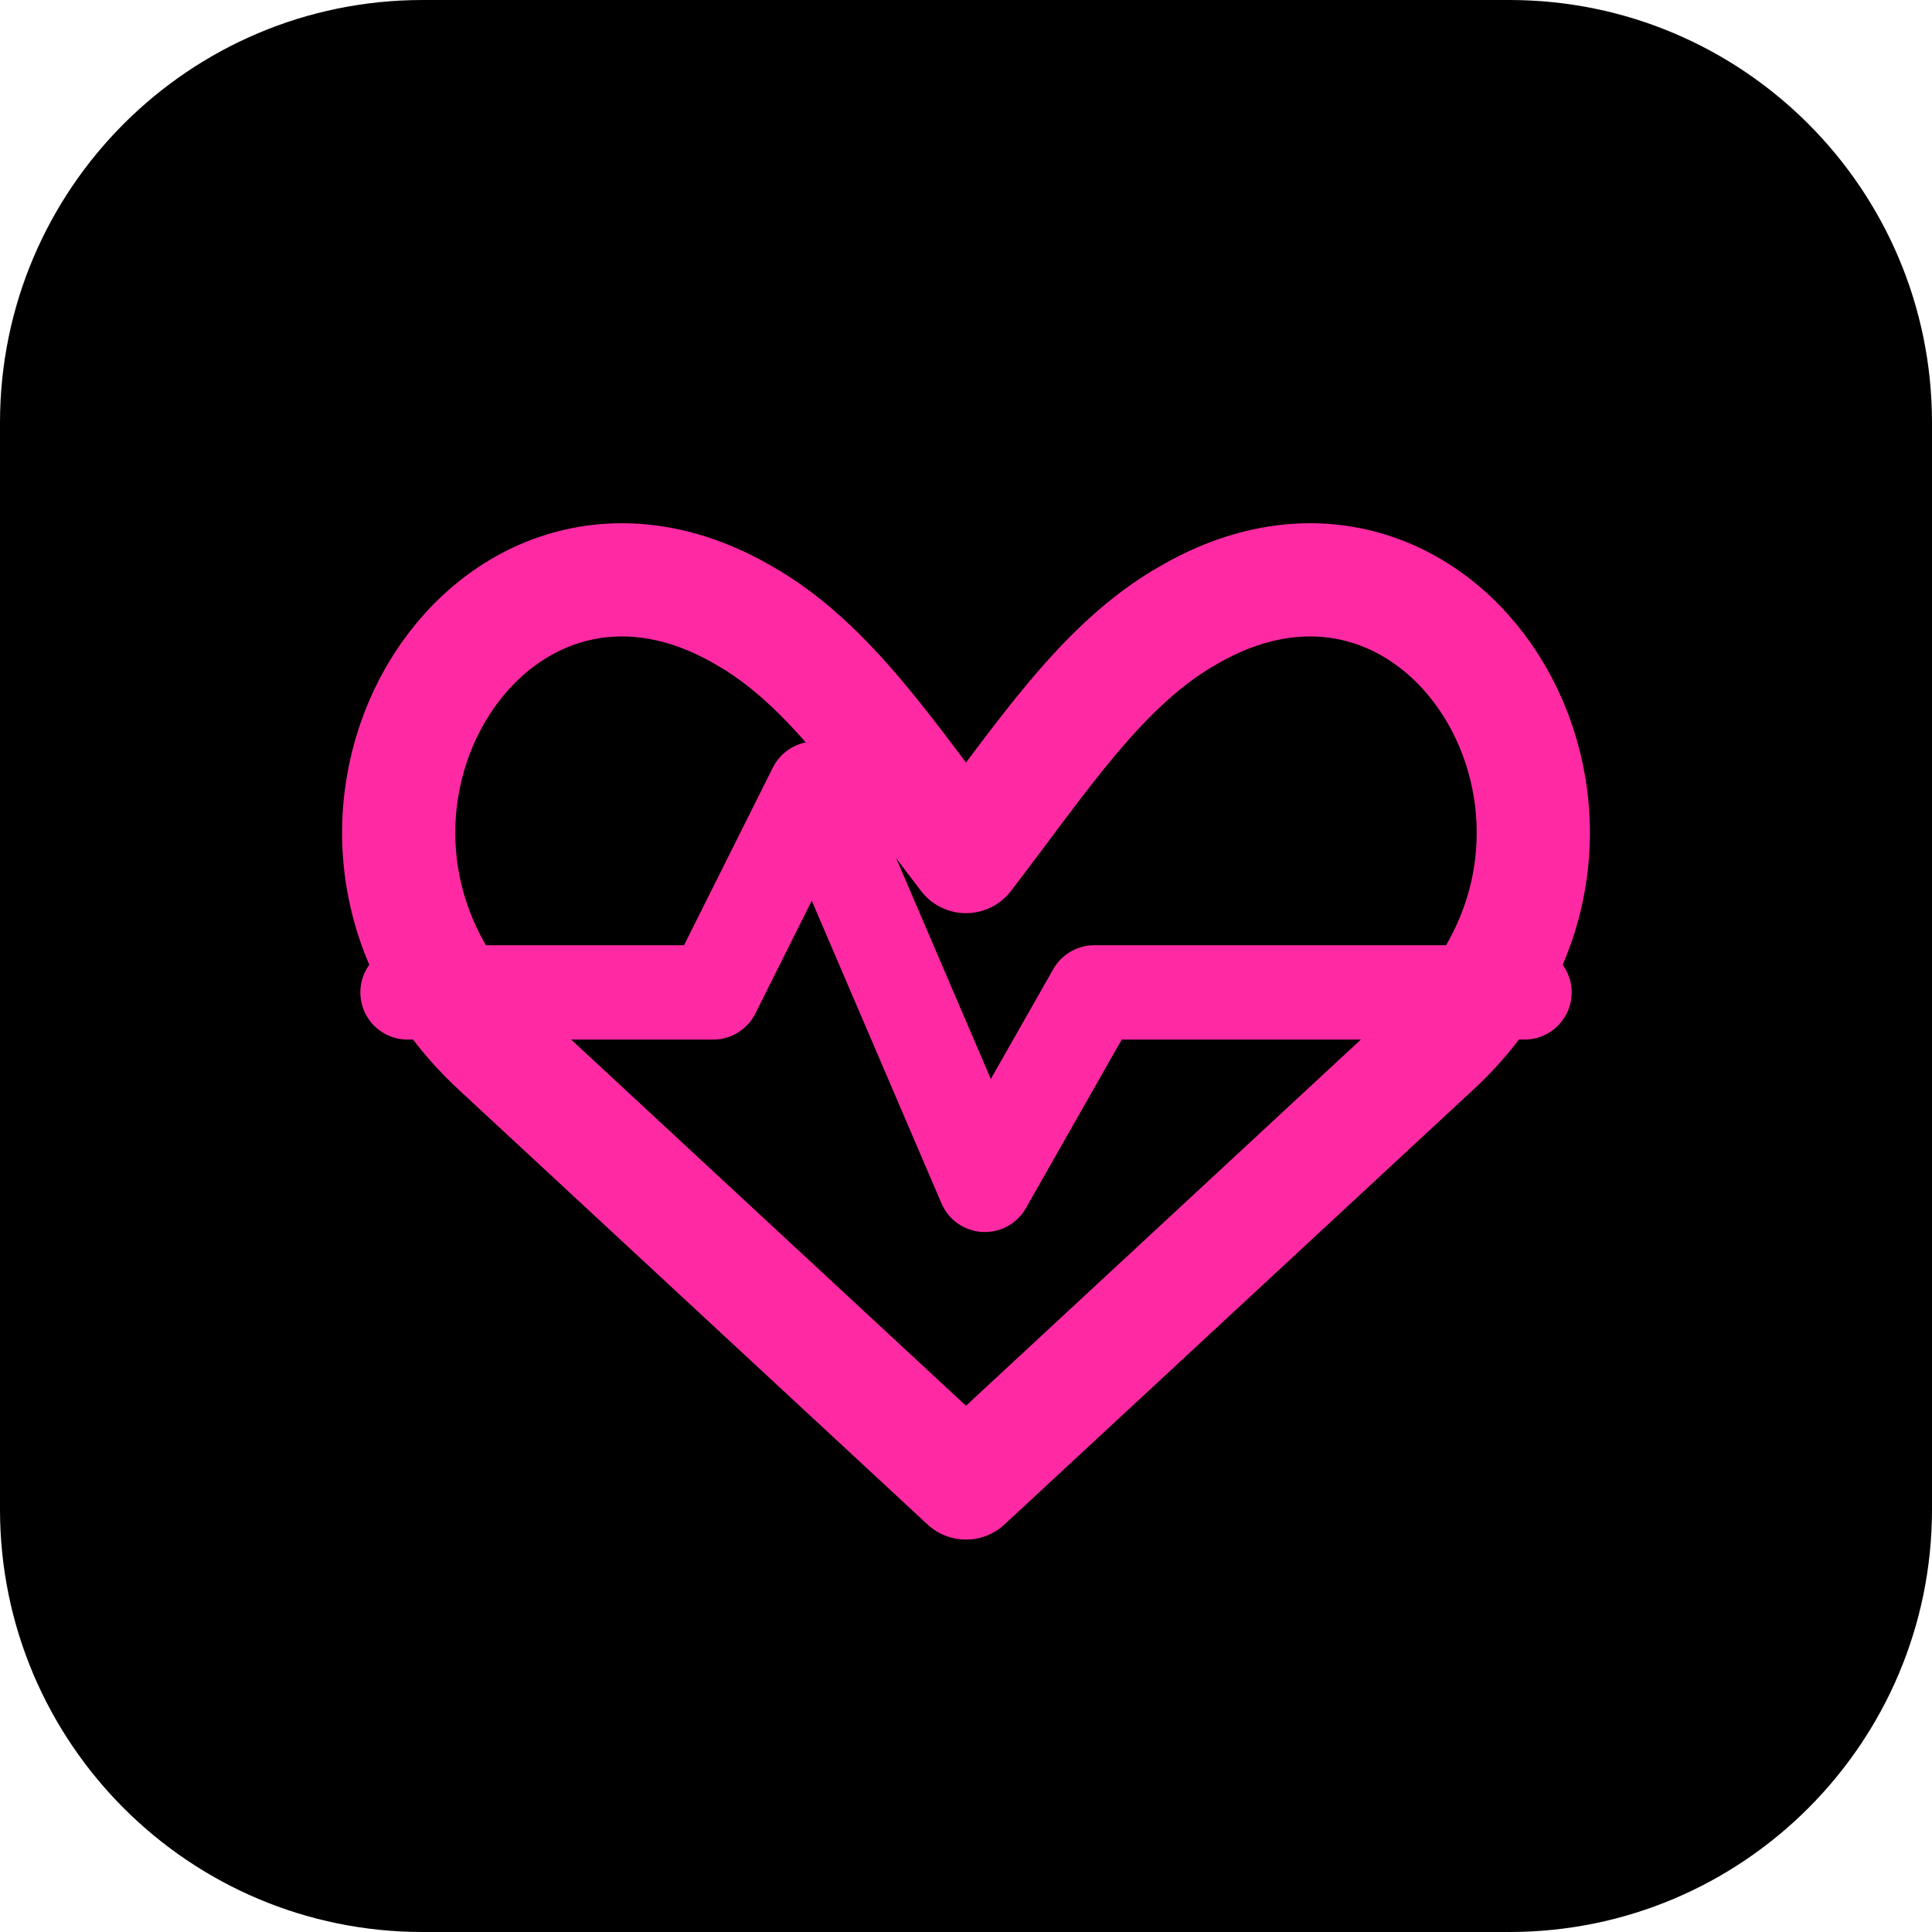
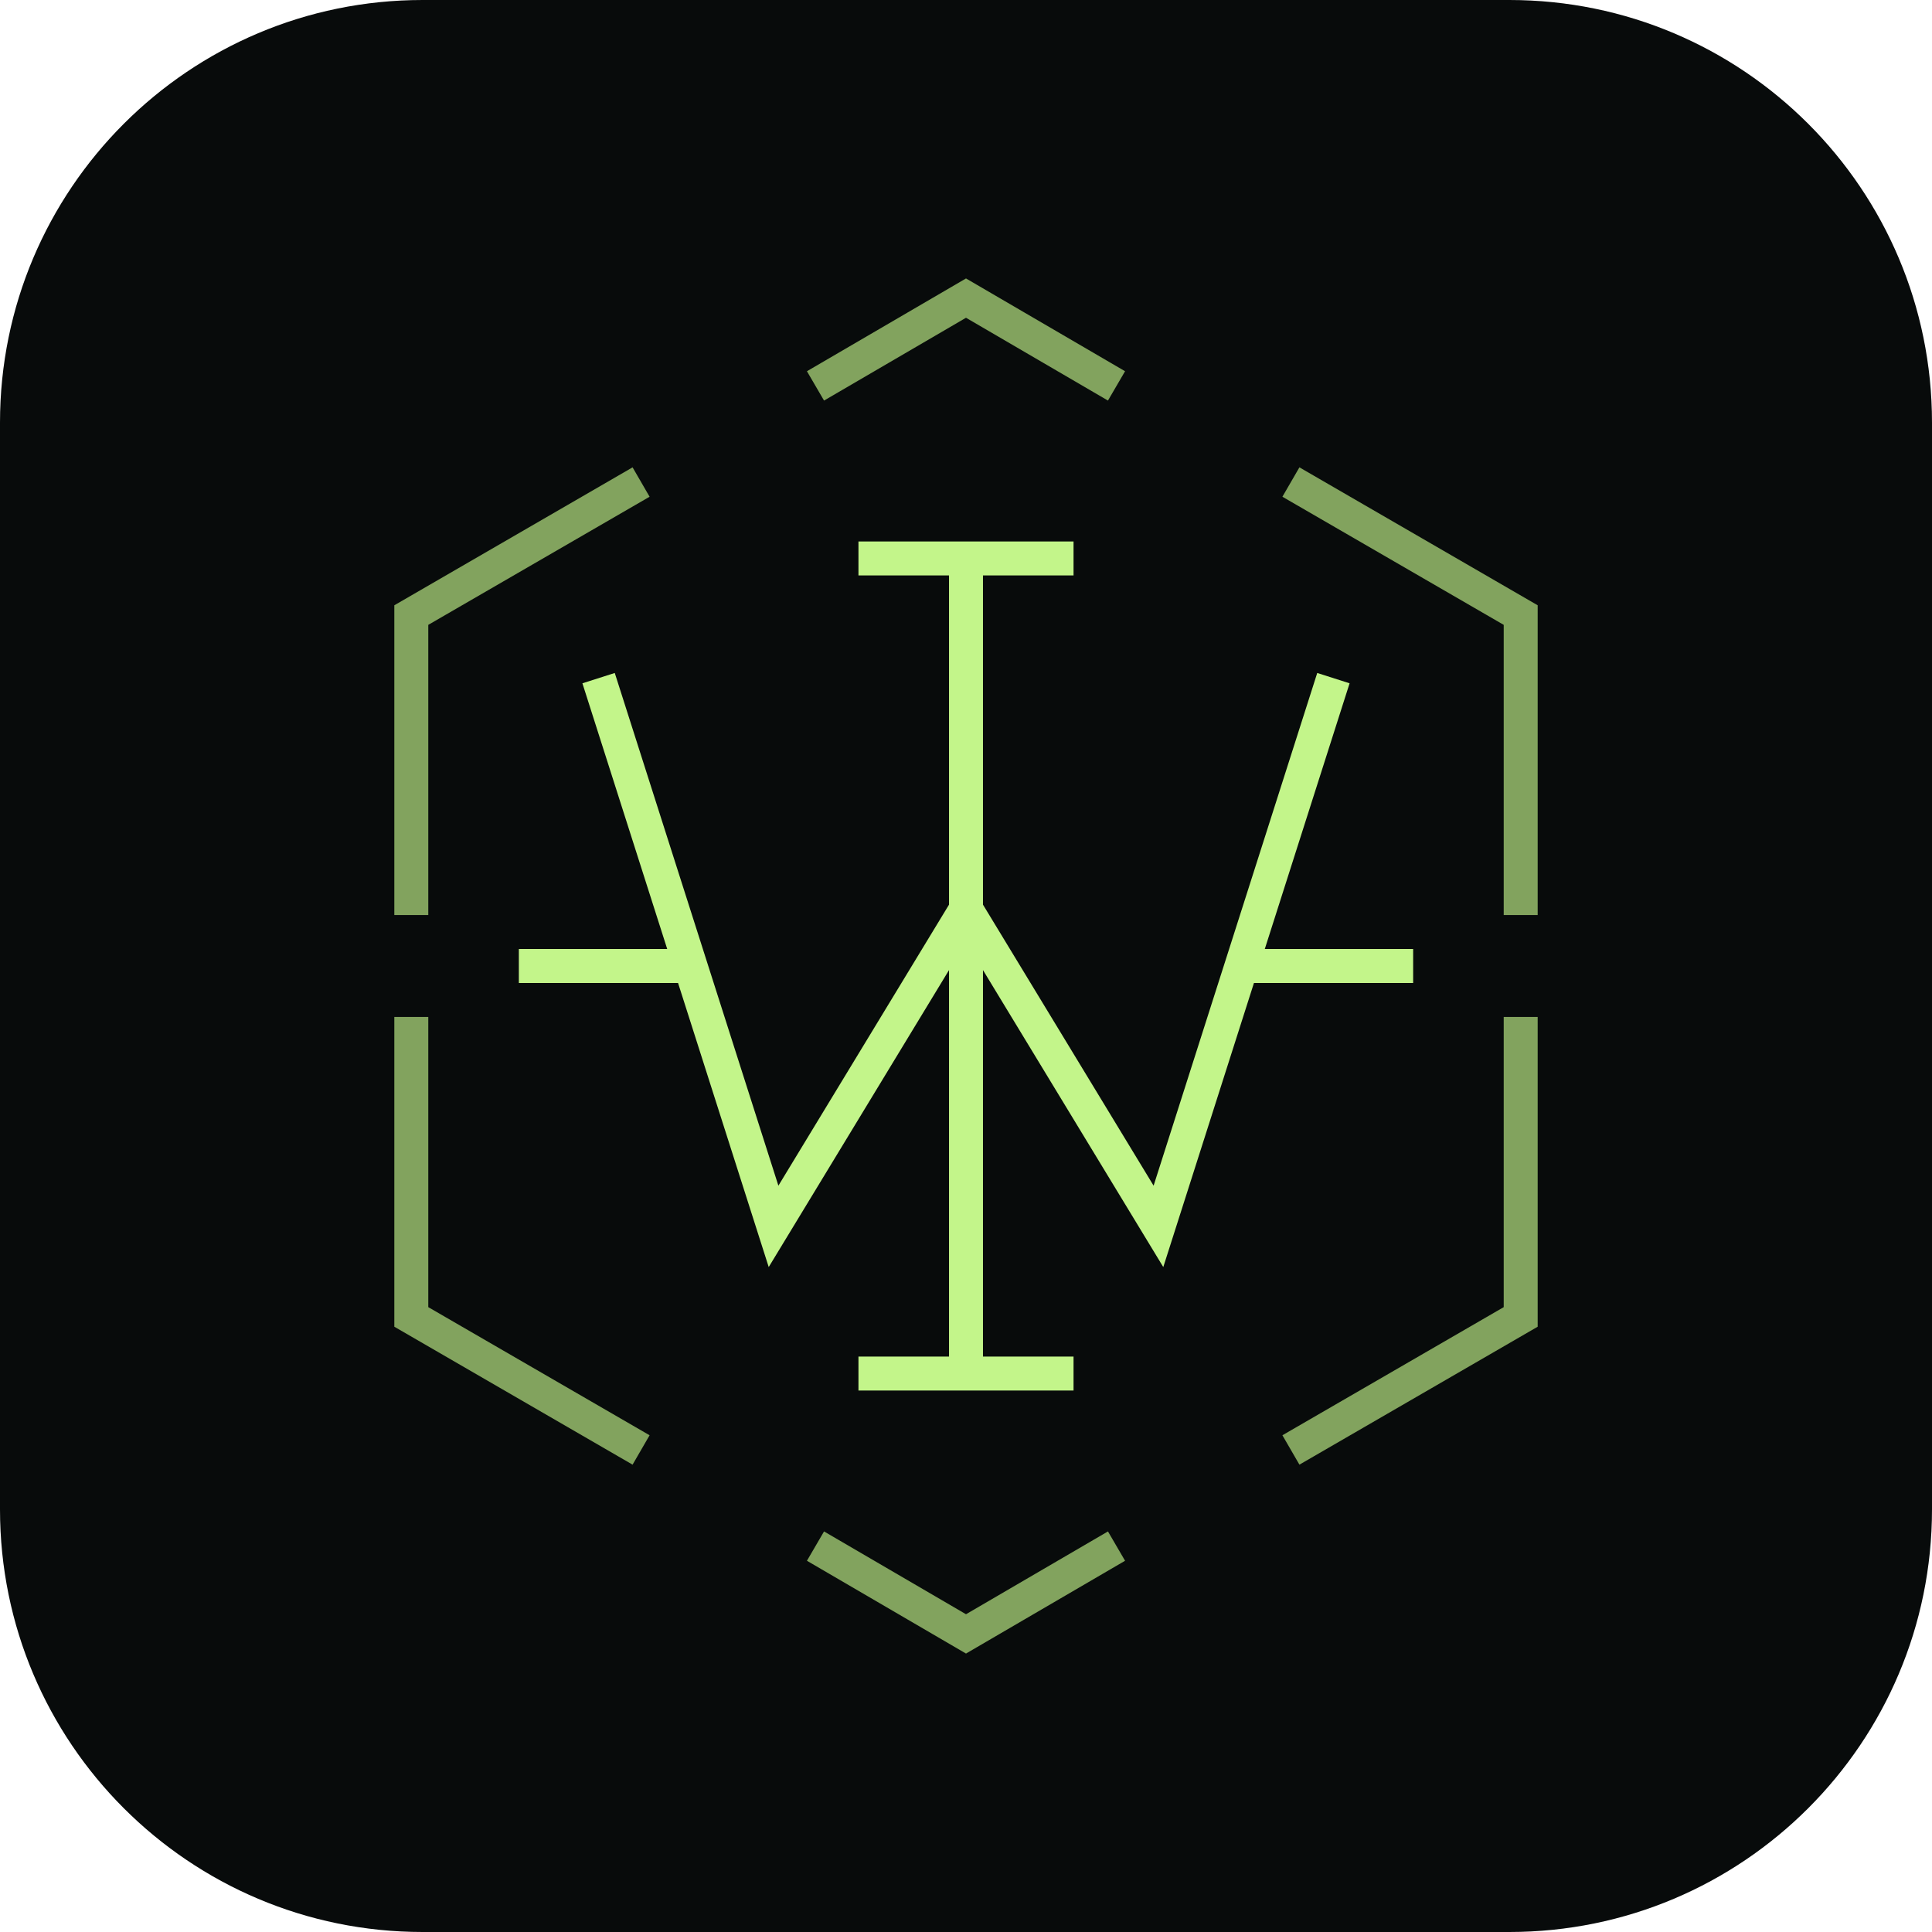
<svg xmlns="http://www.w3.org/2000/svg" viewBox="0 0 512 512">
-   <rect width="512" height="512" rx="112" fill="#000000" />
-   <path d="M256 393 132 278c-62-57-4-155 65-115 23 13 39 38 59 64 20-26 36-51 59-64 69-40 127 58 65 115L256 393Z" fill="none" stroke="#ff2aa3" stroke-linejoin="round" stroke-width="30" />
-   <path d="M108 263h81l27-54 45 105 29-51h114" fill="none" stroke="#ff2aa3" stroke-linecap="round" stroke-linejoin="round" stroke-width="25" />
+   <rect width="512" height="512" rx="112" fill="#080b0b" />
+   <g transform="translate(64 64) scale(3)" fill="none" stroke="#c3f58a" stroke-width="3" stroke-linecap="square" stroke-linejoin="miter">
+     <path d="m52 12 12-7 12 7m18 10 19 11v25m0 12v25l-19 11m-18 10-12 7-12-7m-18-10L15 95V70m0-12V33l19-11" opacity=".65" />
+     <path d="m32 40 15 47 17-28 17 28 15-47M64 28v72M56 28h16M56 100h16M26 64h12m52 0h12" />
+   </g>
</svg>
